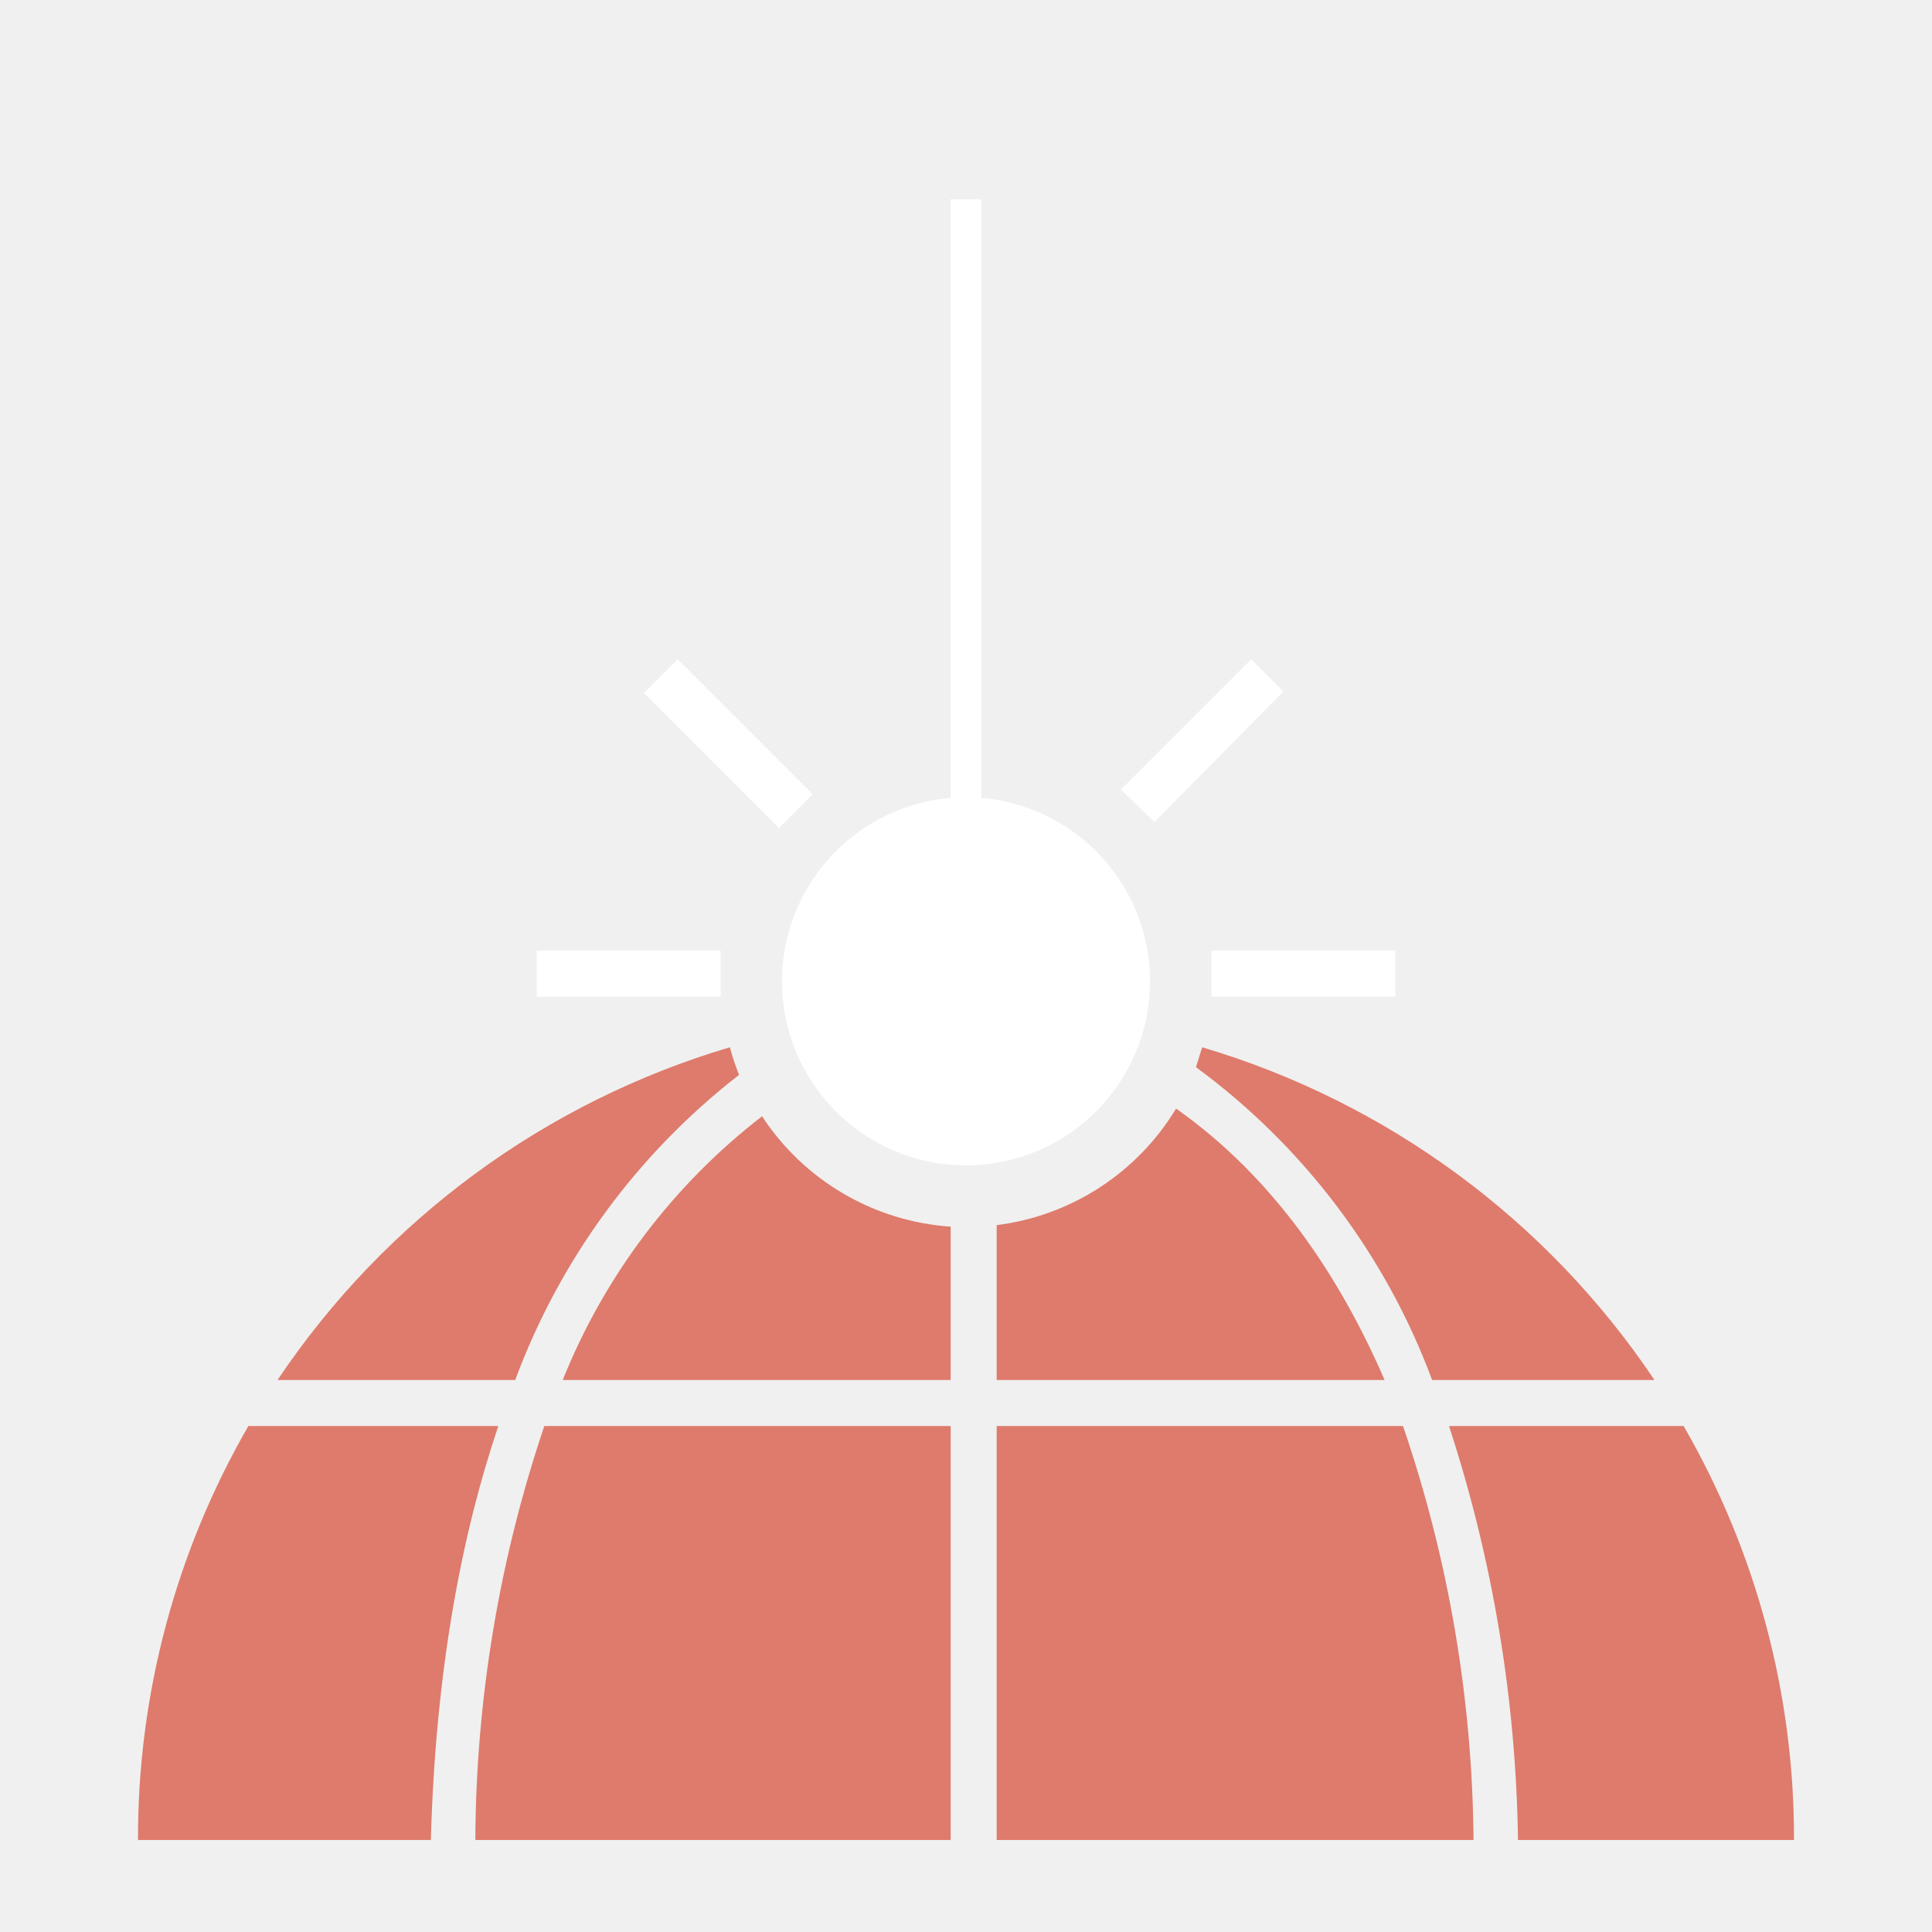
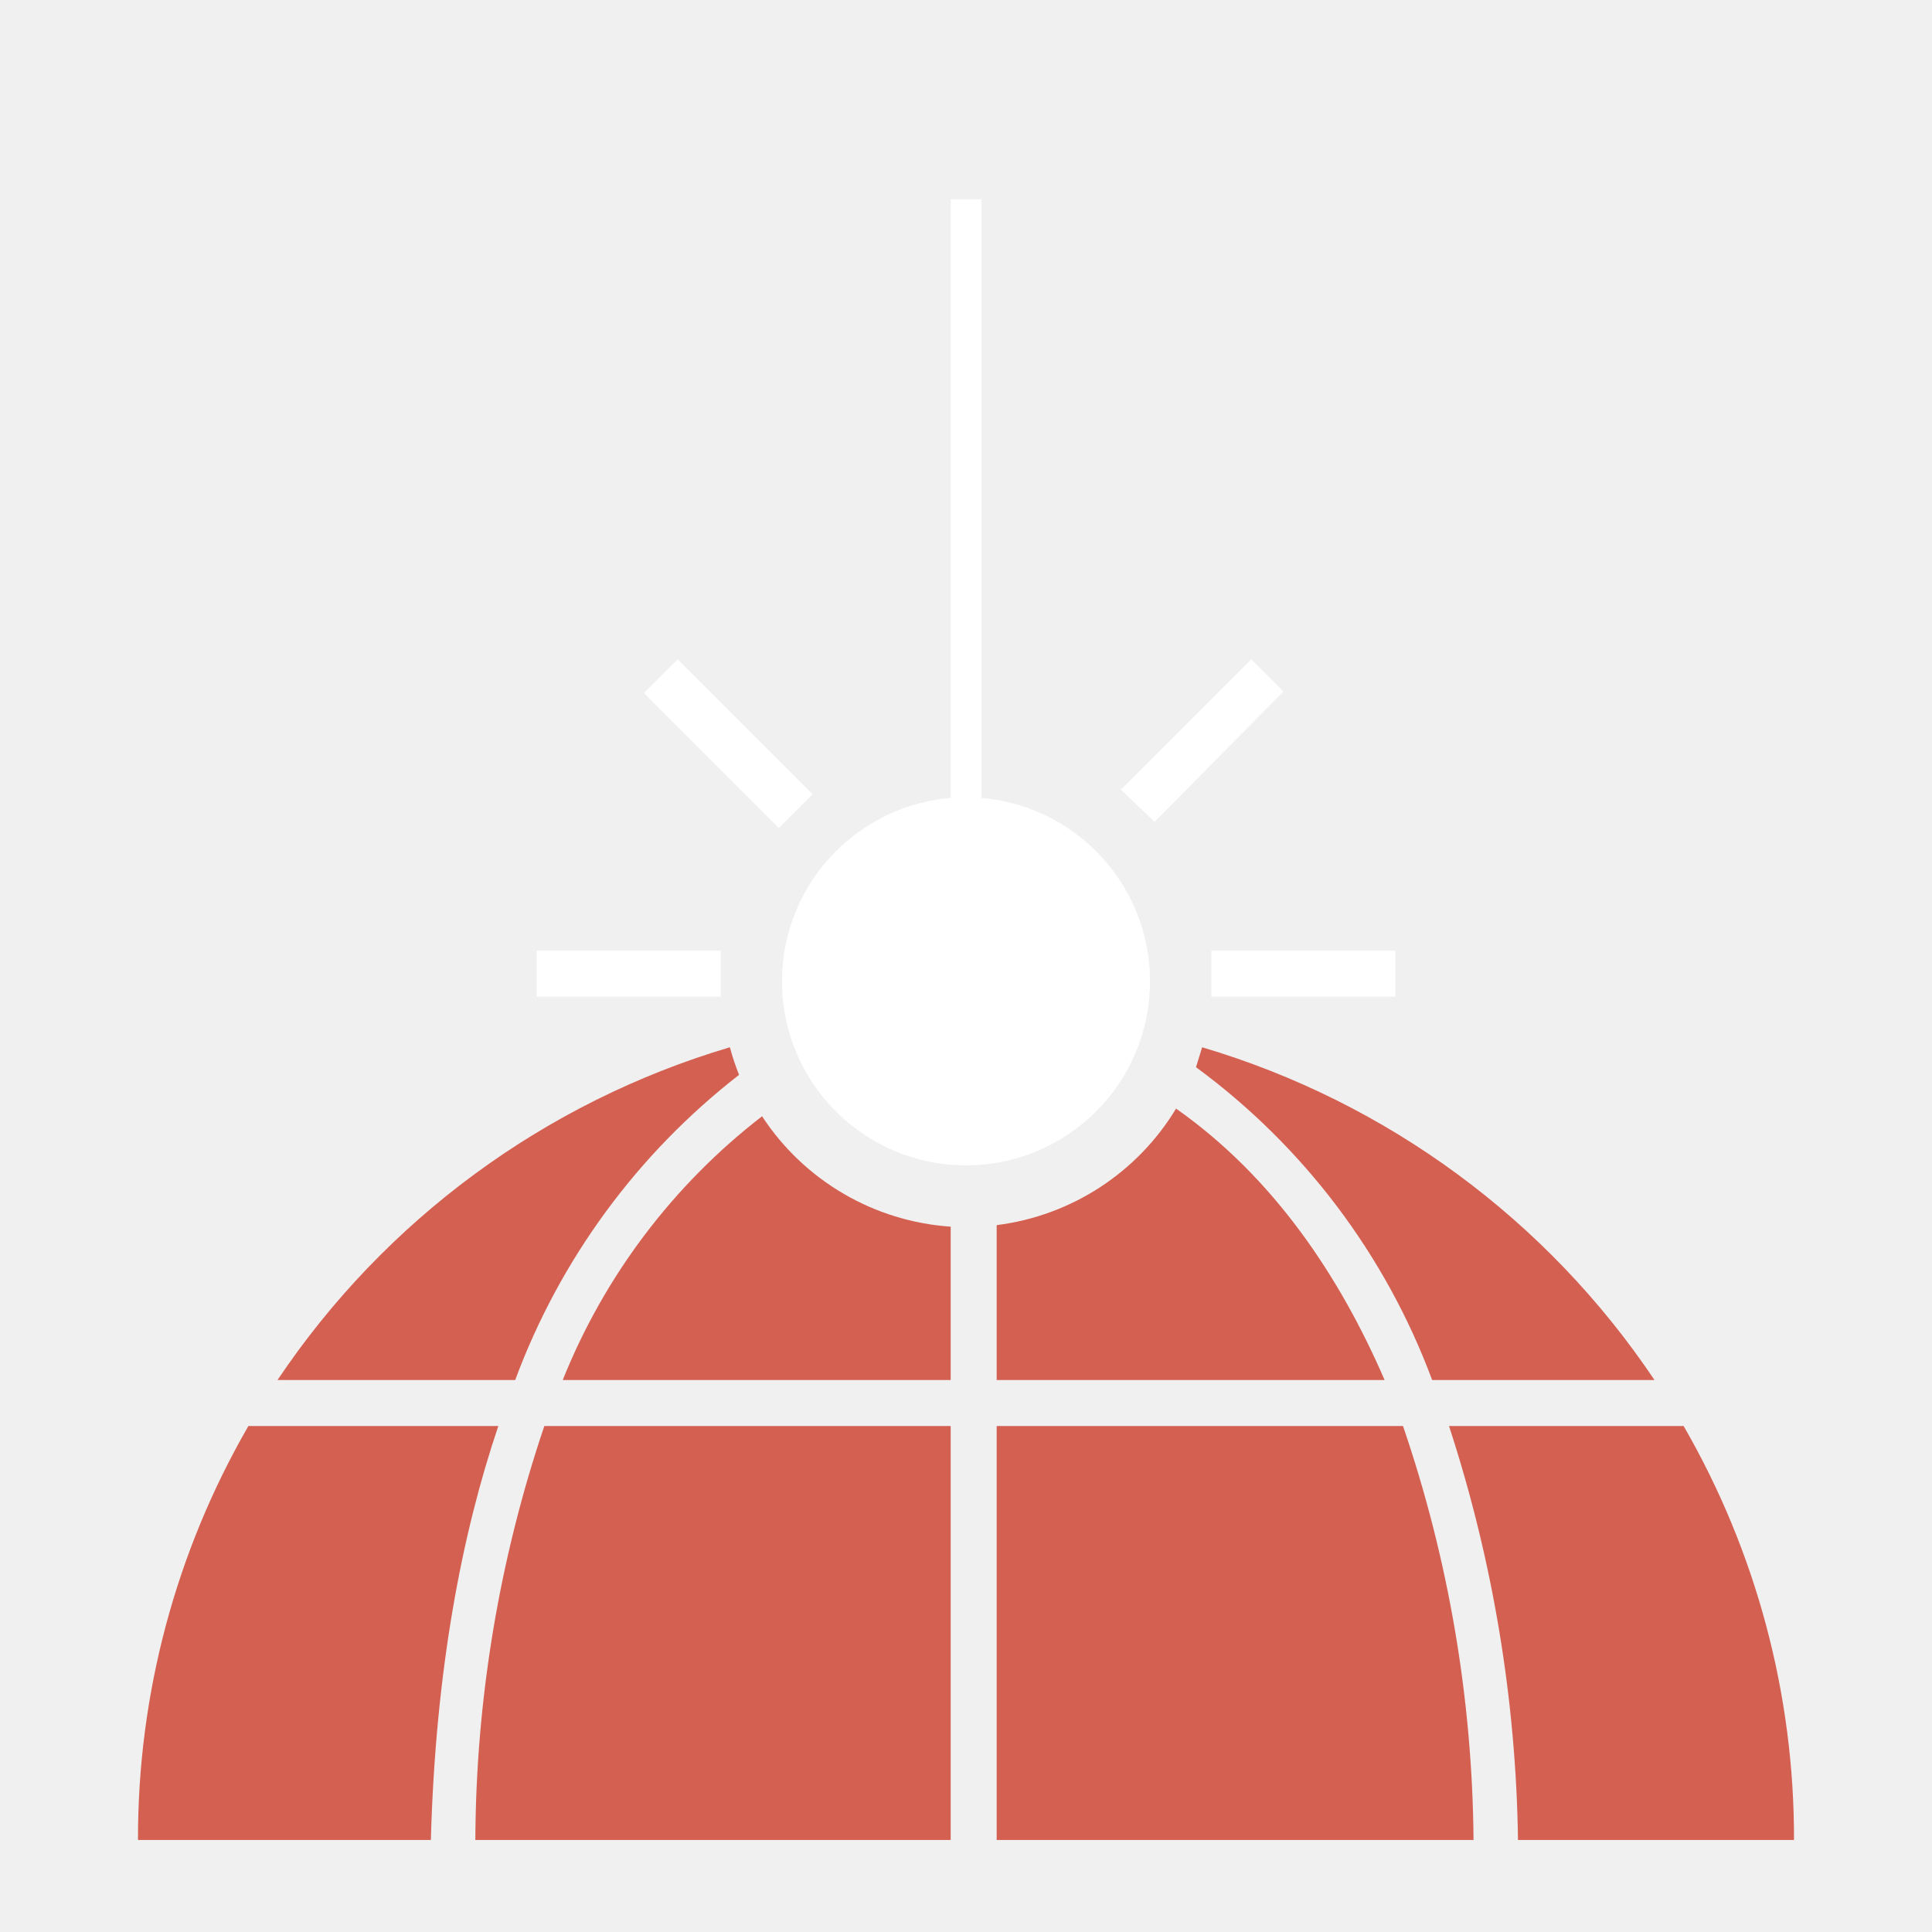
- <svg xmlns="http://www.w3.org/2000/svg" viewBox="0 0 126 126" fill="#fff">
-   <path fill="#de7b6c" d="M99 120a91 91 0 0 0-4.5-27h15.3a53.7 53.7 0 0 1 7.2 27H99ZM78 69.6l.4-1.3A54 54 0 0 1 107.9 90H93.4A44.6 44.6 0 0 0 78 69.6Zm-29.8.5A45 45 0 0 0 33.6 90H18.1a54 54 0 0 1 29.5-21.7 16 16 0 0 0 .6 1.8ZM28.1 120H9a53.7 53.7 0 0 1 7.2-27h16.3c-2.4 7.1-4.1 16-4.4 27ZM63 174a53.7 53.7 0 0 1-32.6-11h65.2A53.7 53.7 0 0 1 63 174Zm33-54H65V93h26.5a85.5 85.5 0 0 1 4.6 27Zm-5.7-30H65V79.9a16 16 0 0 0 11.7-7.6c6.4 4.5 10.7 11 13.6 17.7ZM62 120H31a85.5 85.5 0 0 1 4.5-27H62v27ZM36.7 90a41 41 0 0 1 13-17.2A16 16 0 0 0 62 80v10H36.7Z" />
-   <circle cx="63" cy="64" r="12" />
-   <path d="M35 62h12v3H35zM79 62h12v3H79z" />
-   <path d="m73.1 51.5 8.5-8.5 2.1 2.1-8.4 8.5Z" />
-   <path d="M53 51.8 44.2 43 42 45.2l8.8 8.8Z" />
-   <path d="M62 13h2v45h-2z" />
+ <svg xmlns="http://www.w3.org/2000/svg" viewBox="0 0 126 126" fill="#fff" version="1.1" id="svg5">
+   <defs id="defs5" />
+   <path fill="#de7b6c" d="M99 120a91 91 0 0 0-4.5-27h15.3a53.7 53.7 0 0 1 7.2 27H99ZM78 69.6l.4-1.3A54 54 0 0 1 107.9 90H93.4A44.6 44.6 0 0 0 78 69.6Zm-29.8.5A45 45 0 0 0 33.6 90H18.1a54 54 0 0 1 29.5-21.7 16 16 0 0 0 .6 1.8ZM28.1 120H9a53.7 53.7 0 0 1 7.2-27h16.3c-2.4 7.1-4.1 16-4.4 27ZM63 174a53.7 53.7 0 0 1-32.6-11h65.2A53.7 53.7 0 0 1 63 174Zm33-54H65V93h26.5a85.5 85.5 0 0 1 4.6 27Zm-5.7-30H65V79.9a16 16 0 0 0 11.7-7.6c6.4 4.5 10.7 11 13.6 17.7ZM62 120H31a85.5 85.5 0 0 1 4.5-27H62v27ZM36.7 90a41 41 0 0 1 13-17.2A16 16 0 0 0 62 80v10H36.7Z" id="path1" style="fill:#d46052" />
+   <circle cx="63" cy="64" r="12" id="circle1" style="fill:#ffffff" />
+   <path d="M35 62h12v3H35zM79 62h12v3H79z" id="path2" style="fill:#ffffff" />
+   <path d="m73.1 51.5 8.5-8.5 2.1 2.1-8.4 8.5Z" id="path3" style="fill:#ffffff" />
+   <path d="M53 51.8 44.2 43 42 45.2l8.8 8.8Z" id="path4" style="fill:#ffffff" />
+   <path d="M62 13h2v45h-2z" id="path5" style="fill:#ffffff" />
</svg>
